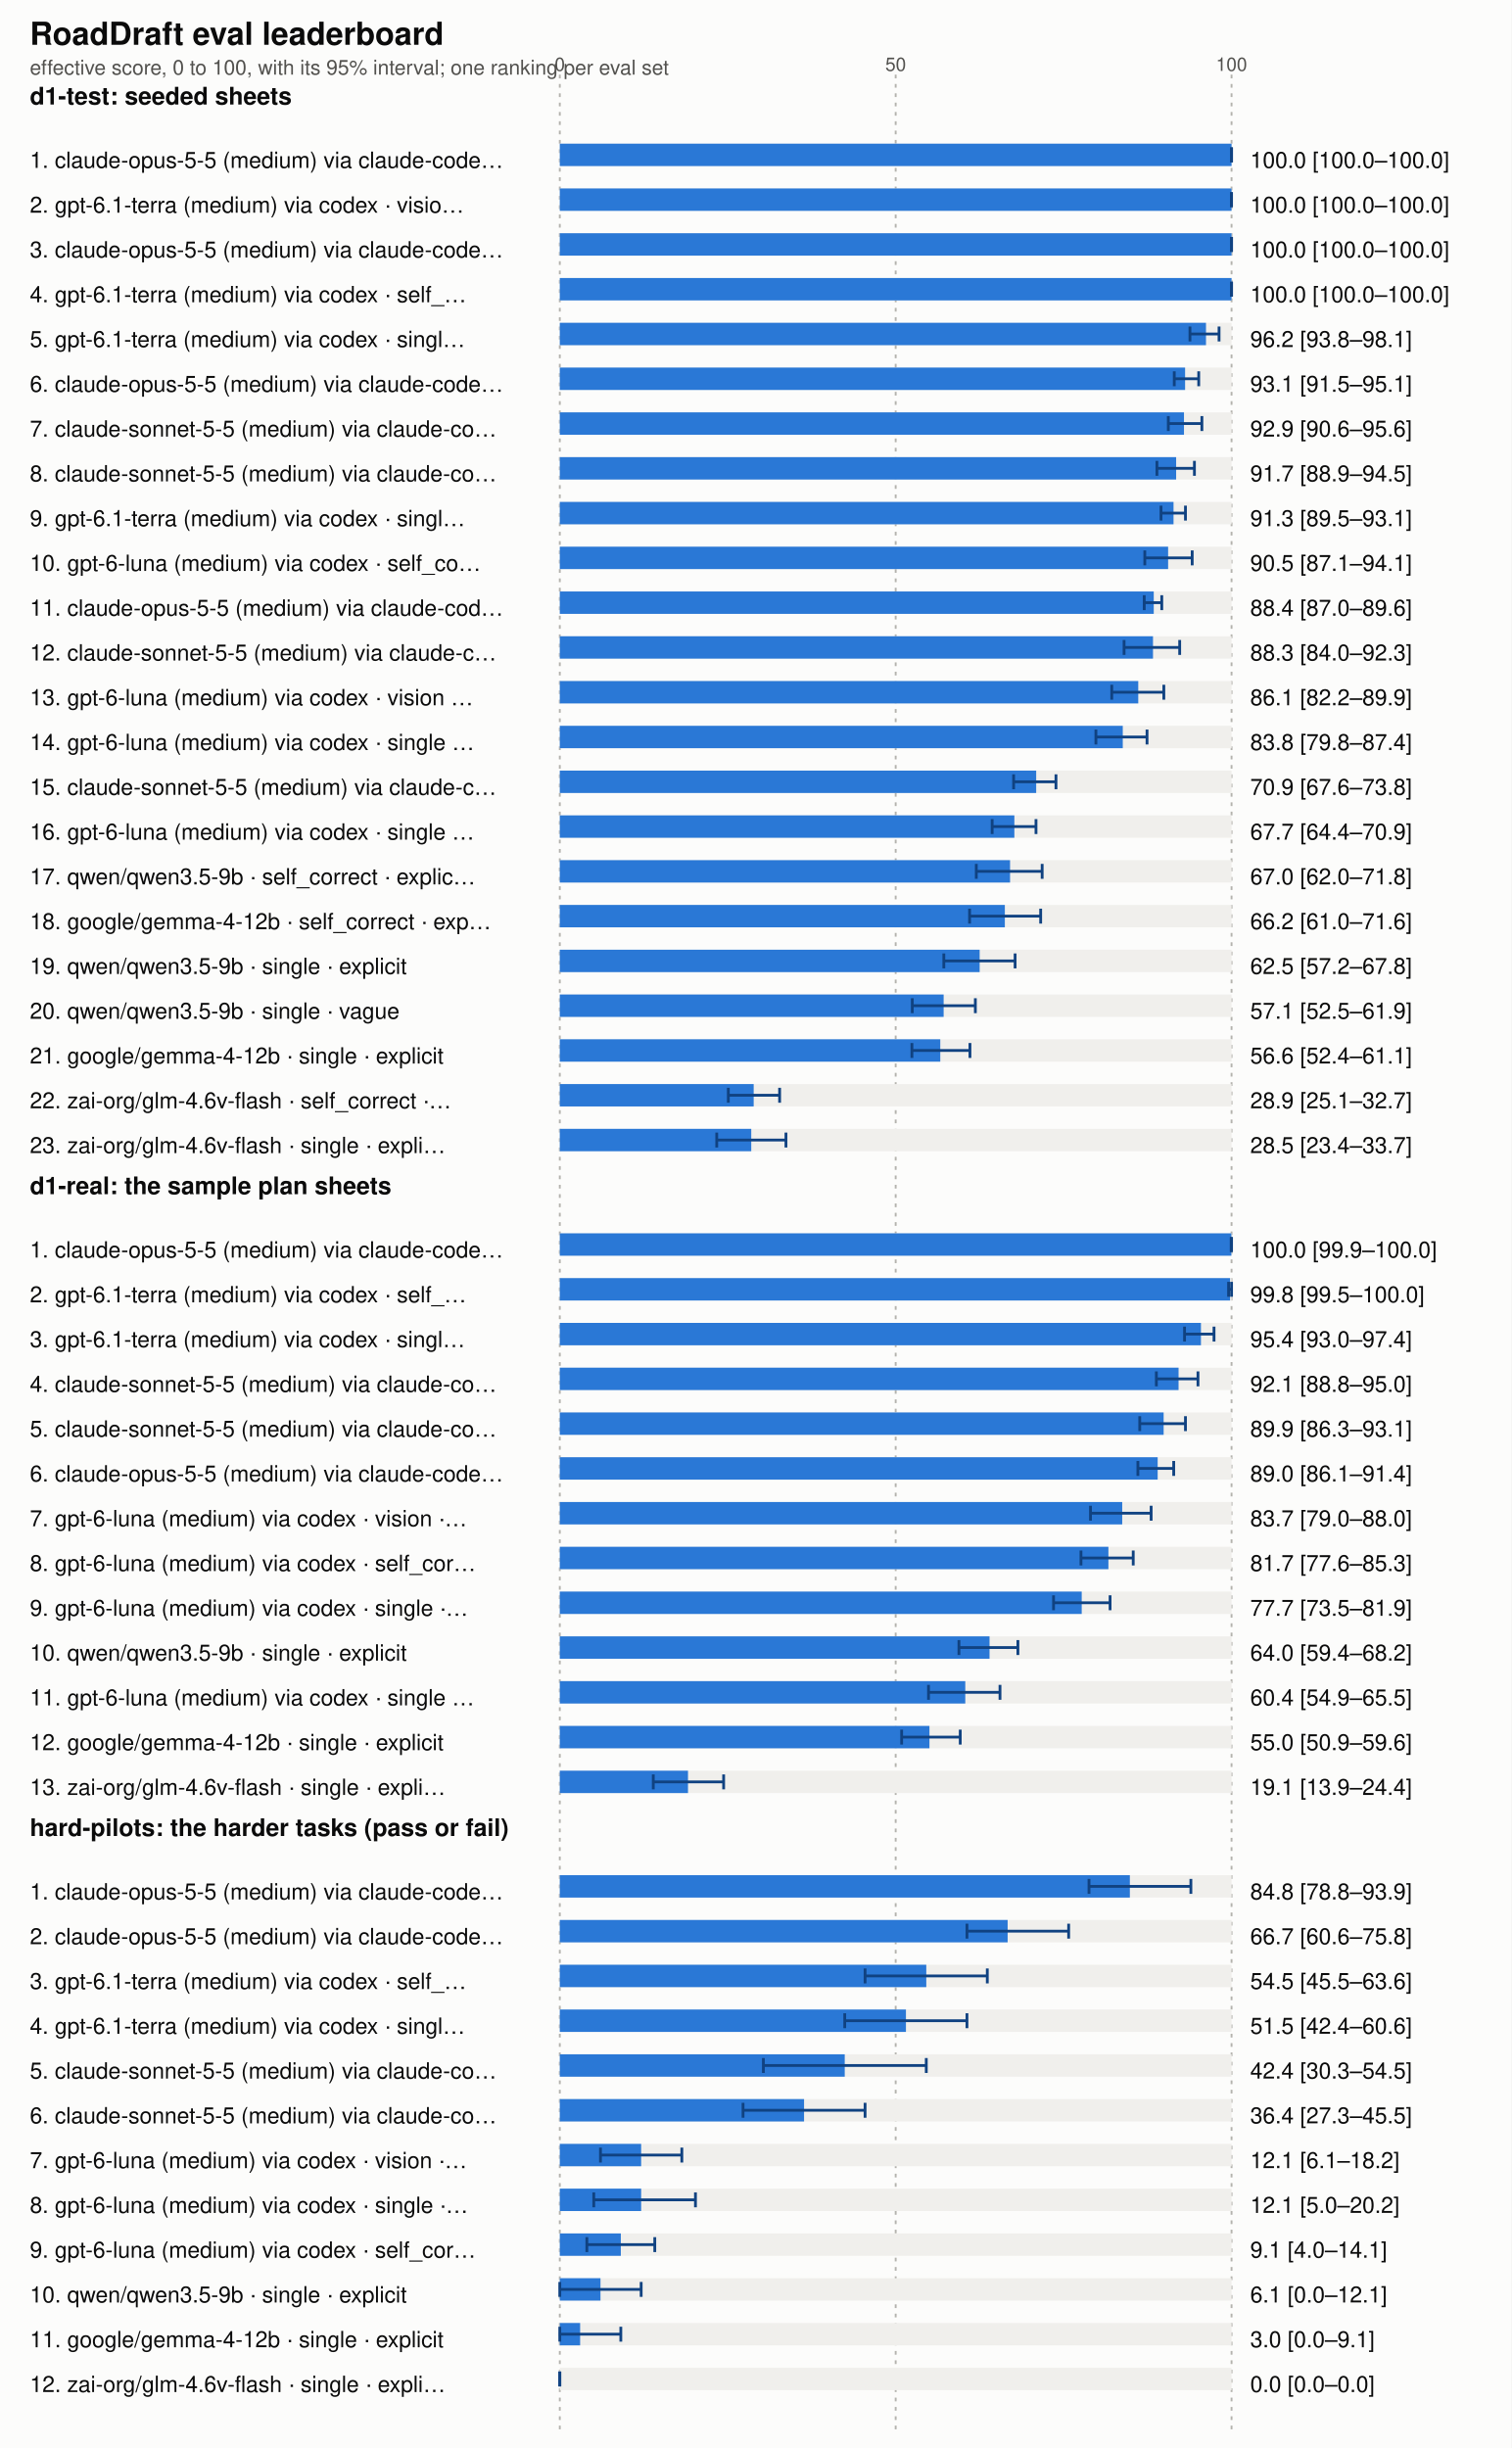
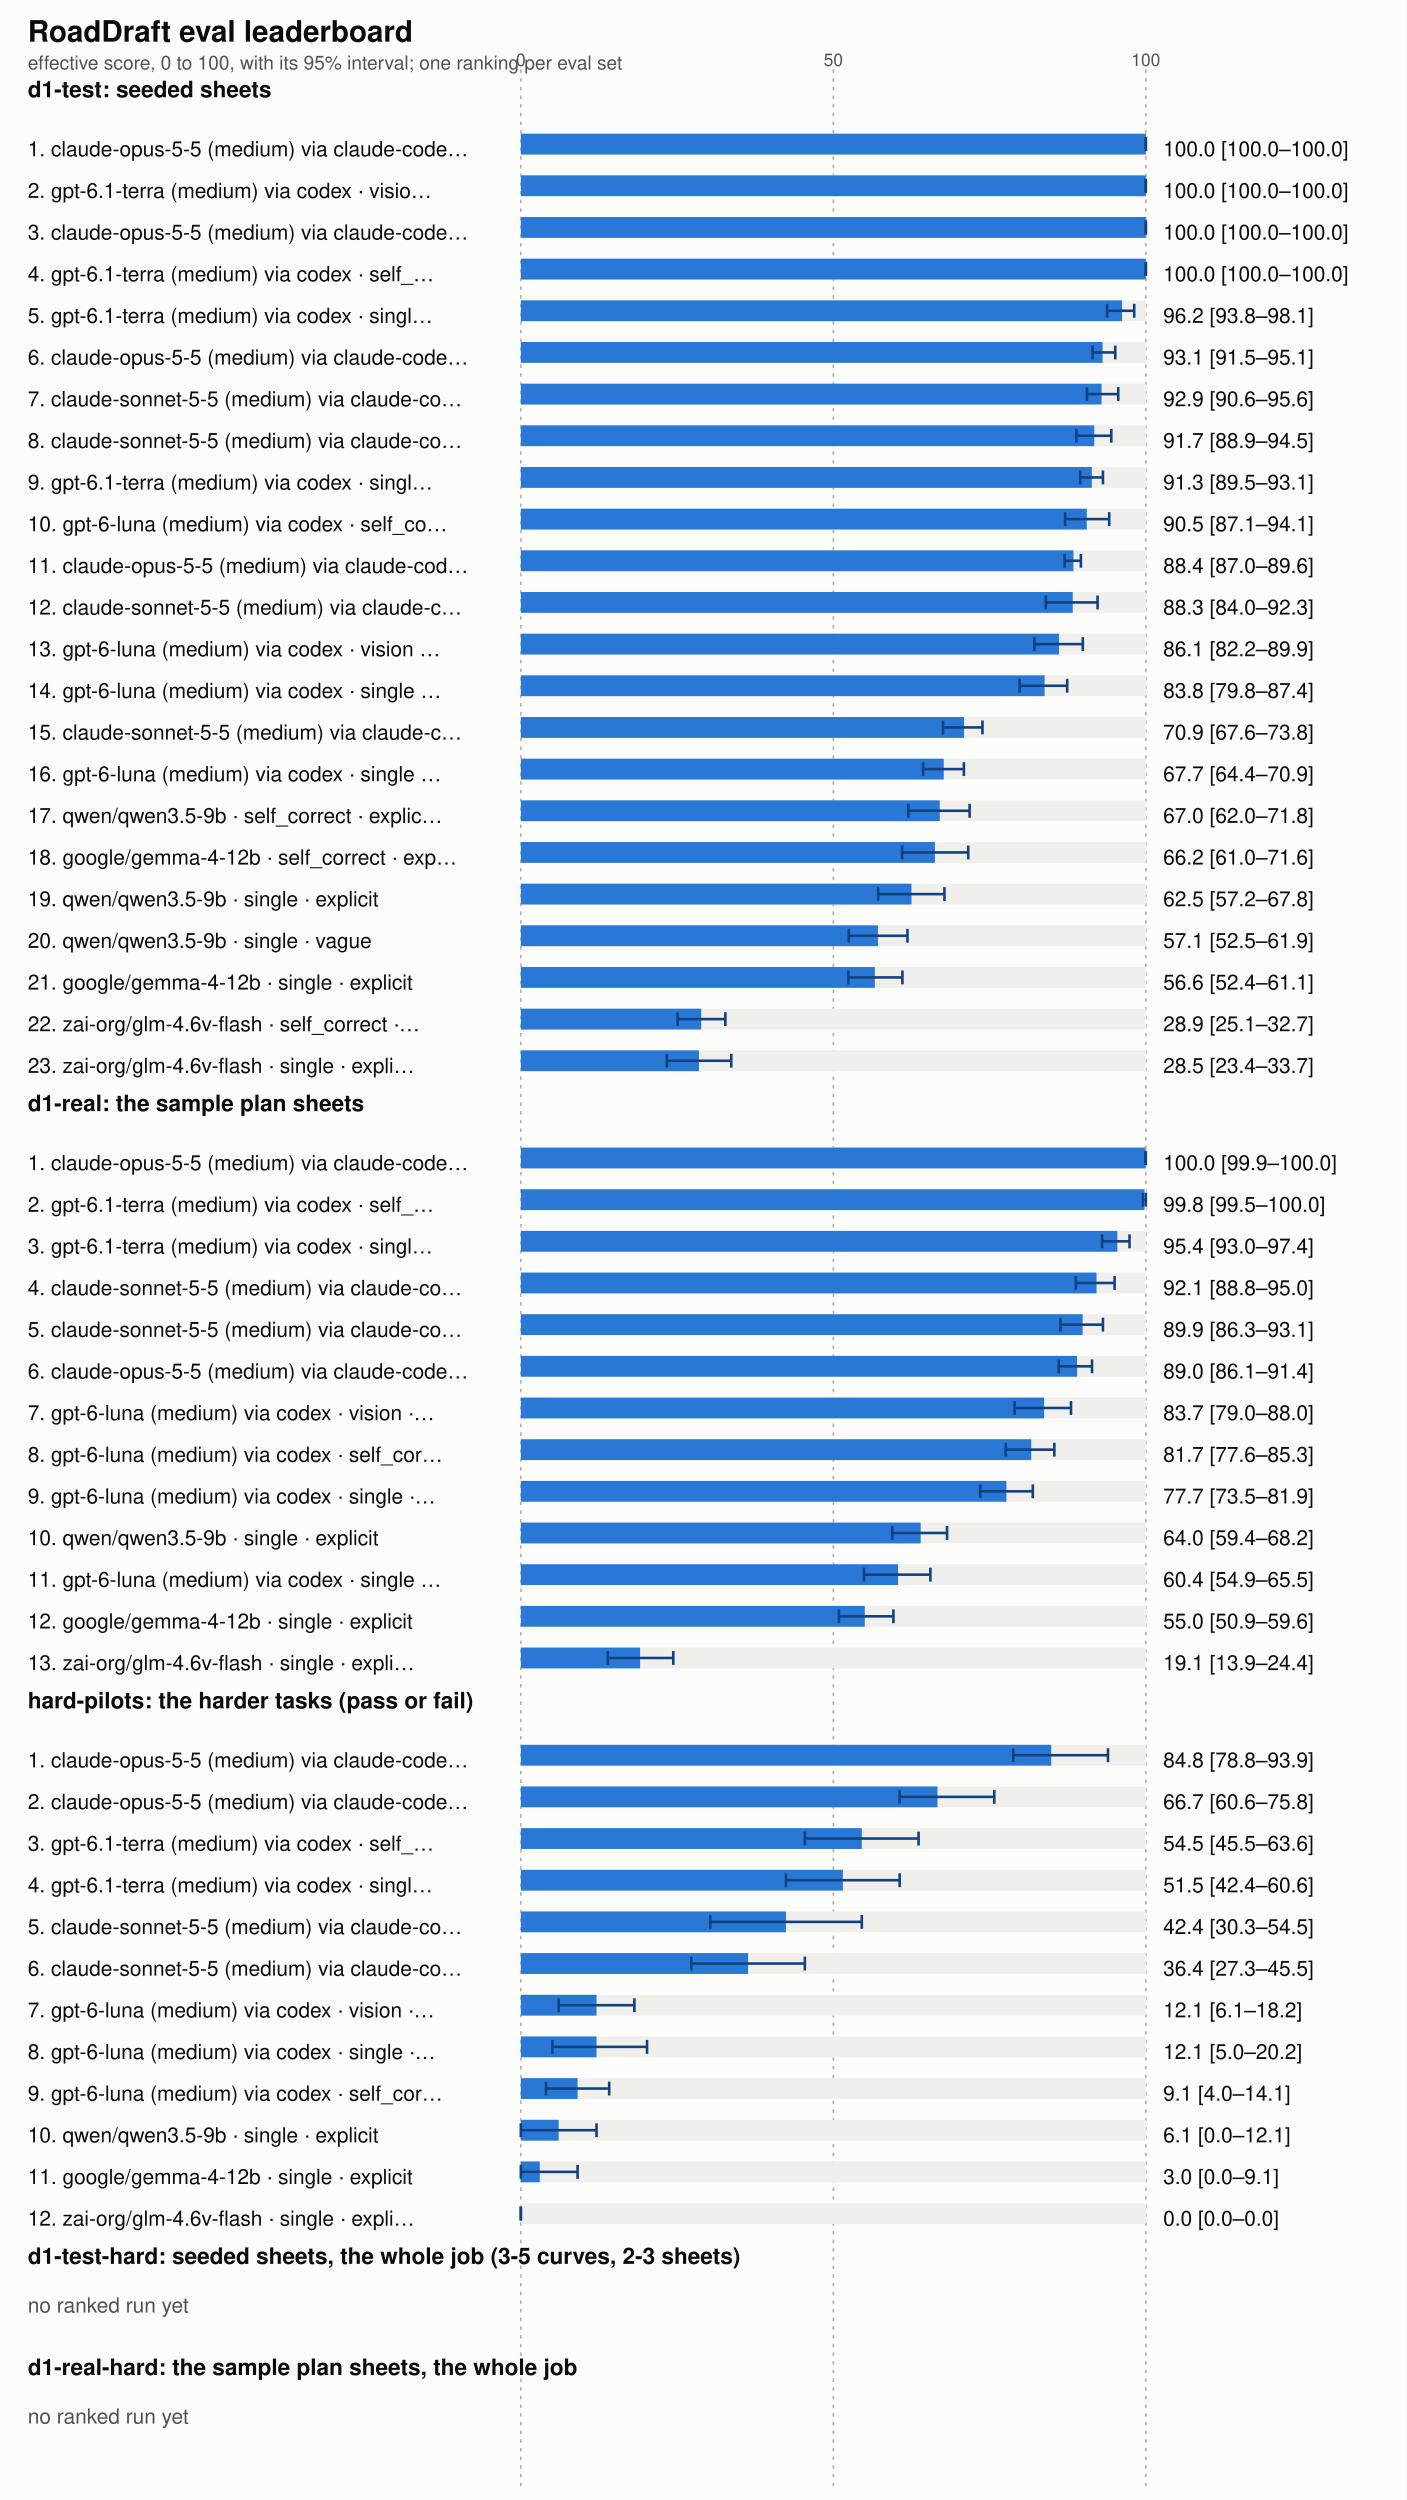
- <svg xmlns="http://www.w3.org/2000/svg" viewBox="0 0 810 1312" width="810" height="1312" role="img" aria-labelledby="title">
+ <svg xmlns="http://www.w3.org/2000/svg" viewBox="0 0 810 1440" width="810" height="1440" role="img" aria-labelledby="title">
  <style>
text { font-family: -apple-system, 'Segoe UI', Helvetica, Arial, sans-serif; }
.bg { fill: #fcfcfb; } .ink { fill: #0b0b0b; } .ink2 { fill: #52514e; } .rule { stroke: #b4b3ae; }
.track { fill: #f0efec; } .bar { fill: #2a78d6; } .ci { stroke: #104281; stroke-width: 1.5; }
@media (prefers-color-scheme: dark) {
  .bg { fill: #1a1a19; } .ink { fill: #ffffff; } .ink2 { fill: #c3c2b7; } .rule { stroke: #6b6a65; }
  .track { fill: #383835; } .bar { fill: #3987e5; } .ci { stroke: #b7d3f6; }
}
</style>
-   <rect class="bg" width="810" height="1312" />
+   <rect class="bg" width="810" height="1440" />
  <text class="ink" x="16" y="24" font-size="17" font-weight="600">RoadDraft eval leaderboard</text>
  <text class="ink2" x="16" y="40" font-size="11">effective score, 0 to 100, with its 95% interval; one ranking per eval set</text>
-   <line class="rule" x1="300" y1="40" x2="300" y2="1304" stroke-dasharray="2 3" />
-   <line class="rule" x1="480" y1="40" x2="480" y2="1304" stroke-dasharray="2 3" />
-   <line class="rule" x1="660" y1="40" x2="660" y2="1304" stroke-dasharray="2 3" />
+   <line class="rule" x1="300" y1="40" x2="300" y2="1432" stroke-dasharray="2 3" />
+   <line class="rule" x1="480" y1="40" x2="480" y2="1432" stroke-dasharray="2 3" />
+   <line class="rule" x1="660" y1="40" x2="660" y2="1432" stroke-dasharray="2 3" />
  <text class="ink2" x="300" y="38" font-size="10" text-anchor="middle">0</text>
  <text class="ink2" x="480" y="38" font-size="10" text-anchor="middle">50</text>
  <text class="ink2" x="660" y="38" font-size="10" text-anchor="middle">100</text>
  <text class="ink" x="16" y="56" font-size="13" font-weight="600">d1-test: seeded sheets</text>
  <text class="ink" x="16" y="90" font-size="12">1. claude-opus-5-5 (medium) via claude-code…</text>
  <rect class="track" x="300" y="77" width="360" height="12" />
  <rect class="bar" x="300" y="77" width="360.0" height="12" />
  <line class="ci" x1="660.0" y1="83" x2="660.0" y2="83" />
  <line class="ci" x1="660.0" y1="79" x2="660.0" y2="87" />
  <line class="ci" x1="660.0" y1="79" x2="660.0" y2="87" />
  <text class="ink" x="670" y="90" font-size="12">100.0 [100.0–100.0]</text>
  <text class="ink" x="16" y="114" font-size="12">2. gpt-6.1-terra (medium) via codex · visio…</text>
  <rect class="track" x="300" y="101" width="360" height="12" />
  <rect class="bar" x="300" y="101" width="360.0" height="12" />
  <line class="ci" x1="659.9" y1="107" x2="660.0" y2="107" />
  <line class="ci" x1="659.9" y1="103" x2="659.9" y2="111" />
  <line class="ci" x1="660.0" y1="103" x2="660.0" y2="111" />
  <text class="ink" x="670" y="114" font-size="12">100.0 [100.0–100.0]</text>
  <text class="ink" x="16" y="138" font-size="12">3. claude-opus-5-5 (medium) via claude-code…</text>
  <rect class="track" x="300" y="125" width="360" height="12" />
  <rect class="bar" x="300" y="125" width="360.0" height="12" />
  <line class="ci" x1="660.0" y1="131" x2="660.0" y2="131" />
  <line class="ci" x1="660.0" y1="127" x2="660.0" y2="135" />
  <line class="ci" x1="660.0" y1="127" x2="660.0" y2="135" />
  <text class="ink" x="670" y="138" font-size="12">100.0 [100.0–100.0]</text>
  <text class="ink" x="16" y="162" font-size="12">4. gpt-6.1-terra (medium) via codex · self_…</text>
  <rect class="track" x="300" y="149" width="360" height="12" />
  <rect class="bar" x="300" y="149" width="360.0" height="12" />
  <line class="ci" x1="660.0" y1="155" x2="660.0" y2="155" />
  <line class="ci" x1="660.0" y1="151" x2="660.0" y2="159" />
  <line class="ci" x1="660.0" y1="151" x2="660.0" y2="159" />
  <text class="ink" x="670" y="162" font-size="12">100.0 [100.0–100.0]</text>
  <text class="ink" x="16" y="186" font-size="12">5. gpt-6.1-terra (medium) via codex · singl…</text>
  <rect class="track" x="300" y="173" width="360" height="12" />
  <rect class="bar" x="300" y="173" width="346.3" height="12" />
  <line class="ci" x1="637.7" y1="179" x2="653.3" y2="179" />
  <line class="ci" x1="637.7" y1="175" x2="637.7" y2="183" />
  <line class="ci" x1="653.3" y1="175" x2="653.3" y2="183" />
  <text class="ink" x="670" y="186" font-size="12">96.2 [93.8–98.1]</text>
  <text class="ink" x="16" y="210" font-size="12">6. claude-opus-5-5 (medium) via claude-code…</text>
  <rect class="track" x="300" y="197" width="360" height="12" />
  <rect class="bar" x="300" y="197" width="335.1" height="12" />
  <line class="ci" x1="629.3" y1="203" x2="642.4" y2="203" />
  <line class="ci" x1="629.3" y1="199" x2="629.3" y2="207" />
  <line class="ci" x1="642.4" y1="199" x2="642.4" y2="207" />
  <text class="ink" x="670" y="210" font-size="12">93.1 [91.5–95.1]</text>
  <text class="ink" x="16" y="234" font-size="12">7. claude-sonnet-5-5 (medium) via claude-co…</text>
  <rect class="track" x="300" y="221" width="360" height="12" />
  <rect class="bar" x="300" y="221" width="334.5" height="12" />
  <line class="ci" x1="626.1" y1="227" x2="644.1" y2="227" />
  <line class="ci" x1="626.1" y1="223" x2="626.1" y2="231" />
  <line class="ci" x1="644.1" y1="223" x2="644.1" y2="231" />
  <text class="ink" x="670" y="234" font-size="12">92.9 [90.6–95.6]</text>
  <text class="ink" x="16" y="258" font-size="12">8. claude-sonnet-5-5 (medium) via claude-co…</text>
  <rect class="track" x="300" y="245" width="360" height="12" />
  <rect class="bar" x="300" y="245" width="330.3" height="12" />
  <line class="ci" x1="620.0" y1="251" x2="640.1" y2="251" />
  <line class="ci" x1="620.0" y1="247" x2="620.0" y2="255" />
  <line class="ci" x1="640.1" y1="247" x2="640.1" y2="255" />
  <text class="ink" x="670" y="258" font-size="12">91.7 [88.9–94.5]</text>
  <text class="ink" x="16" y="282" font-size="12">9. gpt-6.1-terra (medium) via codex · singl…</text>
  <rect class="track" x="300" y="269" width="360" height="12" />
  <rect class="bar" x="300" y="269" width="328.9" height="12" />
  <line class="ci" x1="622.2" y1="275" x2="635.3" y2="275" />
  <line class="ci" x1="622.2" y1="271" x2="622.2" y2="279" />
  <line class="ci" x1="635.3" y1="271" x2="635.3" y2="279" />
  <text class="ink" x="670" y="282" font-size="12">91.3 [89.5–93.1]</text>
  <text class="ink" x="16" y="306" font-size="12">10. gpt-6-luna (medium) via codex · self_co…</text>
  <rect class="track" x="300" y="293" width="360" height="12" />
  <rect class="bar" x="300" y="293" width="326.0" height="12" />
  <line class="ci" x1="613.5" y1="299" x2="638.9" y2="299" />
  <line class="ci" x1="613.5" y1="295" x2="613.5" y2="303" />
  <line class="ci" x1="638.9" y1="295" x2="638.9" y2="303" />
  <text class="ink" x="670" y="306" font-size="12">90.5 [87.1–94.1]</text>
  <text class="ink" x="16" y="330" font-size="12">11. claude-opus-5-5 (medium) via claude-cod…</text>
  <rect class="track" x="300" y="317" width="360" height="12" />
  <rect class="bar" x="300" y="317" width="318.3" height="12" />
  <line class="ci" x1="613.2" y1="323" x2="622.6" y2="323" />
  <line class="ci" x1="613.2" y1="319" x2="613.2" y2="327" />
  <line class="ci" x1="622.6" y1="319" x2="622.6" y2="327" />
  <text class="ink" x="670" y="330" font-size="12">88.4 [87.0–89.6]</text>
  <text class="ink" x="16" y="354" font-size="12">12. claude-sonnet-5-5 (medium) via claude-c…</text>
  <rect class="track" x="300" y="341" width="360" height="12" />
  <rect class="bar" x="300" y="341" width="317.9" height="12" />
  <line class="ci" x1="602.4" y1="347" x2="632.2" y2="347" />
  <line class="ci" x1="602.4" y1="343" x2="602.4" y2="351" />
  <line class="ci" x1="632.2" y1="343" x2="632.2" y2="351" />
  <text class="ink" x="670" y="354" font-size="12">88.3 [84.0–92.3]</text>
  <text class="ink" x="16" y="378" font-size="12">13. gpt-6-luna (medium) via codex · vision …</text>
  <rect class="track" x="300" y="365" width="360" height="12" />
  <rect class="bar" x="300" y="365" width="310.0" height="12" />
  <line class="ci" x1="595.8" y1="371" x2="623.7" y2="371" />
  <line class="ci" x1="595.8" y1="367" x2="595.8" y2="375" />
  <line class="ci" x1="623.7" y1="367" x2="623.7" y2="375" />
  <text class="ink" x="670" y="378" font-size="12">86.1 [82.2–89.9]</text>
  <text class="ink" x="16" y="402" font-size="12">14. gpt-6-luna (medium) via codex · single …</text>
  <rect class="track" x="300" y="389" width="360" height="12" />
  <rect class="bar" x="300" y="389" width="301.7" height="12" />
  <line class="ci" x1="587.3" y1="395" x2="614.7" y2="395" />
  <line class="ci" x1="587.3" y1="391" x2="587.3" y2="399" />
  <line class="ci" x1="614.7" y1="391" x2="614.7" y2="399" />
  <text class="ink" x="670" y="402" font-size="12">83.8 [79.8–87.4]</text>
  <text class="ink" x="16" y="426" font-size="12">15. claude-sonnet-5-5 (medium) via claude-c…</text>
  <rect class="track" x="300" y="413" width="360" height="12" />
  <rect class="bar" x="300" y="413" width="255.3" height="12" />
  <line class="ci" x1="543.2" y1="419" x2="565.9" y2="419" />
  <line class="ci" x1="543.2" y1="415" x2="543.2" y2="423" />
  <line class="ci" x1="565.9" y1="415" x2="565.9" y2="423" />
  <text class="ink" x="670" y="426" font-size="12">70.9 [67.6–73.8]</text>
  <text class="ink" x="16" y="450" font-size="12">16. gpt-6-luna (medium) via codex · single …</text>
  <rect class="track" x="300" y="437" width="360" height="12" />
  <rect class="bar" x="300" y="437" width="243.6" height="12" />
  <line class="ci" x1="531.7" y1="443" x2="555.2" y2="443" />
  <line class="ci" x1="531.7" y1="439" x2="531.7" y2="447" />
  <line class="ci" x1="555.2" y1="439" x2="555.2" y2="447" />
  <text class="ink" x="670" y="450" font-size="12">67.7 [64.4–70.9]</text>
  <text class="ink" x="16" y="474" font-size="12">17. qwen/qwen3.5-9b · self_correct · explic…</text>
  <rect class="track" x="300" y="461" width="360" height="12" />
  <rect class="bar" x="300" y="461" width="241.3" height="12" />
  <line class="ci" x1="523.2" y1="467" x2="558.5" y2="467" />
  <line class="ci" x1="523.2" y1="463" x2="523.2" y2="471" />
  <line class="ci" x1="558.5" y1="463" x2="558.5" y2="471" />
  <text class="ink" x="670" y="474" font-size="12">67.0 [62.0–71.8]</text>
  <text class="ink" x="16" y="498" font-size="12">18. google/gemma-4-12b · self_correct · exp…</text>
  <rect class="track" x="300" y="485" width="360" height="12" />
  <rect class="bar" x="300" y="485" width="238.5" height="12" />
  <line class="ci" x1="519.6" y1="491" x2="557.7" y2="491" />
  <line class="ci" x1="519.6" y1="487" x2="519.6" y2="495" />
  <line class="ci" x1="557.7" y1="487" x2="557.7" y2="495" />
  <text class="ink" x="670" y="498" font-size="12">66.2 [61.0–71.6]</text>
  <text class="ink" x="16" y="522" font-size="12">19. qwen/qwen3.5-9b · single · explicit</text>
  <rect class="track" x="300" y="509" width="360" height="12" />
  <rect class="bar" x="300" y="509" width="225.0" height="12" />
  <line class="ci" x1="505.8" y1="515" x2="544.0" y2="515" />
  <line class="ci" x1="505.8" y1="511" x2="505.8" y2="519" />
  <line class="ci" x1="544.0" y1="511" x2="544.0" y2="519" />
  <text class="ink" x="670" y="522" font-size="12">62.5 [57.2–67.8]</text>
  <text class="ink" x="16" y="546" font-size="12">20. qwen/qwen3.5-9b · single · vague</text>
  <rect class="track" x="300" y="533" width="360" height="12" />
  <rect class="bar" x="300" y="533" width="205.7" height="12" />
  <line class="ci" x1="488.9" y1="539" x2="522.7" y2="539" />
  <line class="ci" x1="488.9" y1="535" x2="488.9" y2="543" />
  <line class="ci" x1="522.7" y1="535" x2="522.7" y2="543" />
  <text class="ink" x="670" y="546" font-size="12">57.1 [52.5–61.9]</text>
  <text class="ink" x="16" y="570" font-size="12">21. google/gemma-4-12b · single · explicit</text>
  <rect class="track" x="300" y="557" width="360" height="12" />
  <rect class="bar" x="300" y="557" width="203.9" height="12" />
  <line class="ci" x1="488.7" y1="563" x2="519.8" y2="563" />
  <line class="ci" x1="488.7" y1="559" x2="488.7" y2="567" />
  <line class="ci" x1="519.8" y1="559" x2="519.8" y2="567" />
  <text class="ink" x="670" y="570" font-size="12">56.6 [52.4–61.1]</text>
  <text class="ink" x="16" y="594" font-size="12">22. zai-org/glm-4.6v-flash · self_correct ·…</text>
  <rect class="track" x="300" y="581" width="360" height="12" />
  <rect class="bar" x="300" y="581" width="103.9" height="12" />
  <line class="ci" x1="390.3" y1="587" x2="417.8" y2="587" />
  <line class="ci" x1="390.3" y1="583" x2="390.3" y2="591" />
  <line class="ci" x1="417.8" y1="583" x2="417.8" y2="591" />
  <text class="ink" x="670" y="594" font-size="12">28.9 [25.1–32.7]</text>
  <text class="ink" x="16" y="618" font-size="12">23. zai-org/glm-4.6v-flash · single · expli…</text>
  <rect class="track" x="300" y="605" width="360" height="12" />
  <rect class="bar" x="300" y="605" width="102.6" height="12" />
  <line class="ci" x1="384.1" y1="611" x2="421.2" y2="611" />
  <line class="ci" x1="384.1" y1="607" x2="384.1" y2="615" />
  <line class="ci" x1="421.2" y1="607" x2="421.2" y2="615" />
  <text class="ink" x="670" y="618" font-size="12">28.5 [23.4–33.7]</text>
  <text class="ink" x="16" y="640" font-size="13" font-weight="600">d1-real: the sample plan sheets</text>
  <text class="ink" x="16" y="674" font-size="12">1. claude-opus-5-5 (medium) via claude-code…</text>
  <rect class="track" x="300" y="661" width="360" height="12" />
  <rect class="bar" x="300" y="661" width="359.9" height="12" />
  <line class="ci" x1="659.8" y1="667" x2="660.0" y2="667" />
  <line class="ci" x1="659.8" y1="663" x2="659.8" y2="671" />
  <line class="ci" x1="660.0" y1="663" x2="660.0" y2="671" />
  <text class="ink" x="670" y="674" font-size="12">100.0 [99.9–100.0]</text>
  <text class="ink" x="16" y="698" font-size="12">2. gpt-6.1-terra (medium) via codex · self_…</text>
  <rect class="track" x="300" y="685" width="360" height="12" />
  <rect class="bar" x="300" y="685" width="359.2" height="12" />
  <line class="ci" x1="658.4" y1="691" x2="660.0" y2="691" />
  <line class="ci" x1="658.4" y1="687" x2="658.4" y2="695" />
  <line class="ci" x1="660.0" y1="687" x2="660.0" y2="695" />
  <text class="ink" x="670" y="698" font-size="12">99.8 [99.5–100.0]</text>
  <text class="ink" x="16" y="722" font-size="12">3. gpt-6.1-terra (medium) via codex · singl…</text>
  <rect class="track" x="300" y="709" width="360" height="12" />
  <rect class="bar" x="300" y="709" width="343.6" height="12" />
  <line class="ci" x1="634.8" y1="715" x2="650.6" y2="715" />
  <line class="ci" x1="634.8" y1="711" x2="634.8" y2="719" />
  <line class="ci" x1="650.6" y1="711" x2="650.6" y2="719" />
  <text class="ink" x="670" y="722" font-size="12">95.4 [93.0–97.4]</text>
  <text class="ink" x="16" y="746" font-size="12">4. claude-sonnet-5-5 (medium) via claude-co…</text>
  <rect class="track" x="300" y="733" width="360" height="12" />
  <rect class="bar" x="300" y="733" width="331.6" height="12" />
  <line class="ci" x1="619.7" y1="739" x2="642.0" y2="739" />
  <line class="ci" x1="619.7" y1="735" x2="619.7" y2="743" />
  <line class="ci" x1="642.0" y1="735" x2="642.0" y2="743" />
  <text class="ink" x="670" y="746" font-size="12">92.1 [88.8–95.0]</text>
  <text class="ink" x="16" y="770" font-size="12">5. claude-sonnet-5-5 (medium) via claude-co…</text>
  <rect class="track" x="300" y="757" width="360" height="12" />
  <rect class="bar" x="300" y="757" width="323.6" height="12" />
  <line class="ci" x1="610.8" y1="763" x2="635.3" y2="763" />
  <line class="ci" x1="610.8" y1="759" x2="610.8" y2="767" />
  <line class="ci" x1="635.3" y1="759" x2="635.3" y2="767" />
  <text class="ink" x="670" y="770" font-size="12">89.9 [86.3–93.1]</text>
  <text class="ink" x="16" y="794" font-size="12">6. claude-opus-5-5 (medium) via claude-code…</text>
  <rect class="track" x="300" y="781" width="360" height="12" />
  <rect class="bar" x="300" y="781" width="320.4" height="12" />
  <line class="ci" x1="609.8" y1="787" x2="629.0" y2="787" />
  <line class="ci" x1="609.8" y1="783" x2="609.8" y2="791" />
  <line class="ci" x1="629.0" y1="783" x2="629.0" y2="791" />
  <text class="ink" x="670" y="794" font-size="12">89.0 [86.1–91.4]</text>
  <text class="ink" x="16" y="818" font-size="12">7. gpt-6-luna (medium) via codex · vision ·…</text>
  <rect class="track" x="300" y="805" width="360" height="12" />
  <rect class="bar" x="300" y="805" width="301.4" height="12" />
  <line class="ci" x1="584.4" y1="811" x2="616.9" y2="811" />
  <line class="ci" x1="584.4" y1="807" x2="584.4" y2="815" />
  <line class="ci" x1="616.9" y1="807" x2="616.9" y2="815" />
  <text class="ink" x="670" y="818" font-size="12">83.7 [79.0–88.0]</text>
  <text class="ink" x="16" y="842" font-size="12">8. gpt-6-luna (medium) via codex · self_cor…</text>
  <rect class="track" x="300" y="829" width="360" height="12" />
  <rect class="bar" x="300" y="829" width="294.0" height="12" />
  <line class="ci" x1="579.3" y1="835" x2="607.3" y2="835" />
  <line class="ci" x1="579.3" y1="831" x2="579.3" y2="839" />
  <line class="ci" x1="607.3" y1="831" x2="607.3" y2="839" />
  <text class="ink" x="670" y="842" font-size="12">81.7 [77.6–85.3]</text>
  <text class="ink" x="16" y="866" font-size="12">9. gpt-6-luna (medium) via codex · single ·…</text>
  <rect class="track" x="300" y="853" width="360" height="12" />
  <rect class="bar" x="300" y="853" width="279.7" height="12" />
  <line class="ci" x1="564.6" y1="859" x2="594.9" y2="859" />
  <line class="ci" x1="564.6" y1="855" x2="564.6" y2="863" />
  <line class="ci" x1="594.9" y1="855" x2="594.9" y2="863" />
  <text class="ink" x="670" y="866" font-size="12">77.7 [73.5–81.9]</text>
  <text class="ink" x="16" y="890" font-size="12">10. qwen/qwen3.5-9b · single · explicit</text>
  <rect class="track" x="300" y="877" width="360" height="12" />
  <rect class="bar" x="300" y="877" width="230.3" height="12" />
  <line class="ci" x1="513.9" y1="883" x2="545.5" y2="883" />
  <line class="ci" x1="513.9" y1="879" x2="513.9" y2="887" />
  <line class="ci" x1="545.5" y1="879" x2="545.5" y2="887" />
  <text class="ink" x="670" y="890" font-size="12">64.0 [59.4–68.2]</text>
  <text class="ink" x="16" y="914" font-size="12">11. gpt-6-luna (medium) via codex · single …</text>
  <rect class="track" x="300" y="901" width="360" height="12" />
  <rect class="bar" x="300" y="901" width="217.3" height="12" />
  <line class="ci" x1="497.6" y1="907" x2="535.9" y2="907" />
  <line class="ci" x1="497.6" y1="903" x2="497.6" y2="911" />
  <line class="ci" x1="535.9" y1="903" x2="535.9" y2="911" />
  <text class="ink" x="670" y="914" font-size="12">60.4 [54.9–65.5]</text>
  <text class="ink" x="16" y="938" font-size="12">12. google/gemma-4-12b · single · explicit</text>
  <rect class="track" x="300" y="925" width="360" height="12" />
  <rect class="bar" x="300" y="925" width="198.1" height="12" />
  <line class="ci" x1="483.2" y1="931" x2="514.6" y2="931" />
  <line class="ci" x1="483.2" y1="927" x2="483.2" y2="935" />
  <line class="ci" x1="514.6" y1="927" x2="514.6" y2="935" />
  <text class="ink" x="670" y="938" font-size="12">55.0 [50.9–59.6]</text>
  <text class="ink" x="16" y="962" font-size="12">13. zai-org/glm-4.6v-flash · single · expli…</text>
  <rect class="track" x="300" y="949" width="360" height="12" />
  <rect class="bar" x="300" y="949" width="68.7" height="12" />
  <line class="ci" x1="350.1" y1="955" x2="387.8" y2="955" />
  <line class="ci" x1="350.1" y1="951" x2="350.1" y2="959" />
  <line class="ci" x1="387.8" y1="951" x2="387.8" y2="959" />
  <text class="ink" x="670" y="962" font-size="12">19.1 [13.9–24.4]</text>
  <text class="ink" x="16" y="984" font-size="13" font-weight="600">hard-pilots: the harder tasks (pass or fail)</text>
  <text class="ink" x="16" y="1018" font-size="12">1. claude-opus-5-5 (medium) via claude-code…</text>
  <rect class="track" x="300" y="1005" width="360" height="12" />
  <rect class="bar" x="300" y="1005" width="305.5" height="12" />
  <line class="ci" x1="583.6" y1="1011" x2="638.2" y2="1011" />
  <line class="ci" x1="583.6" y1="1007" x2="583.6" y2="1015" />
  <line class="ci" x1="638.2" y1="1007" x2="638.2" y2="1015" />
  <text class="ink" x="670" y="1018" font-size="12">84.8 [78.8–93.9]</text>
  <text class="ink" x="16" y="1042" font-size="12">2. claude-opus-5-5 (medium) via claude-code…</text>
  <rect class="track" x="300" y="1029" width="360" height="12" />
  <rect class="bar" x="300" y="1029" width="240.0" height="12" />
  <line class="ci" x1="518.2" y1="1035" x2="572.7" y2="1035" />
  <line class="ci" x1="518.2" y1="1031" x2="518.2" y2="1039" />
  <line class="ci" x1="572.7" y1="1031" x2="572.7" y2="1039" />
  <text class="ink" x="670" y="1042" font-size="12">66.7 [60.6–75.8]</text>
  <text class="ink" x="16" y="1066" font-size="12">3. gpt-6.1-terra (medium) via codex · self_…</text>
  <rect class="track" x="300" y="1053" width="360" height="12" />
  <rect class="bar" x="300" y="1053" width="196.4" height="12" />
  <line class="ci" x1="463.6" y1="1059" x2="529.1" y2="1059" />
  <line class="ci" x1="463.6" y1="1055" x2="463.6" y2="1063" />
  <line class="ci" x1="529.1" y1="1055" x2="529.1" y2="1063" />
  <text class="ink" x="670" y="1066" font-size="12">54.5 [45.5–63.6]</text>
  <text class="ink" x="16" y="1090" font-size="12">4. gpt-6.1-terra (medium) via codex · singl…</text>
  <rect class="track" x="300" y="1077" width="360" height="12" />
  <rect class="bar" x="300" y="1077" width="185.5" height="12" />
  <line class="ci" x1="452.7" y1="1083" x2="518.2" y2="1083" />
  <line class="ci" x1="452.7" y1="1079" x2="452.7" y2="1087" />
  <line class="ci" x1="518.2" y1="1079" x2="518.2" y2="1087" />
  <text class="ink" x="670" y="1090" font-size="12">51.5 [42.4–60.6]</text>
  <text class="ink" x="16" y="1114" font-size="12">5. claude-sonnet-5-5 (medium) via claude-co…</text>
  <rect class="track" x="300" y="1101" width="360" height="12" />
  <rect class="bar" x="300" y="1101" width="152.7" height="12" />
  <line class="ci" x1="409.1" y1="1107" x2="496.4" y2="1107" />
  <line class="ci" x1="409.1" y1="1103" x2="409.1" y2="1111" />
  <line class="ci" x1="496.4" y1="1103" x2="496.4" y2="1111" />
  <text class="ink" x="670" y="1114" font-size="12">42.4 [30.3–54.5]</text>
  <text class="ink" x="16" y="1138" font-size="12">6. claude-sonnet-5-5 (medium) via claude-co…</text>
  <rect class="track" x="300" y="1125" width="360" height="12" />
  <rect class="bar" x="300" y="1125" width="130.9" height="12" />
  <line class="ci" x1="398.2" y1="1131" x2="463.6" y2="1131" />
  <line class="ci" x1="398.2" y1="1127" x2="398.2" y2="1135" />
  <line class="ci" x1="463.6" y1="1127" x2="463.6" y2="1135" />
  <text class="ink" x="670" y="1138" font-size="12">36.4 [27.3–45.5]</text>
  <text class="ink" x="16" y="1162" font-size="12">7. gpt-6-luna (medium) via codex · vision ·…</text>
  <rect class="track" x="300" y="1149" width="360" height="12" />
  <rect class="bar" x="300" y="1149" width="43.6" height="12" />
  <line class="ci" x1="321.8" y1="1155" x2="365.4" y2="1155" />
  <line class="ci" x1="321.8" y1="1151" x2="321.8" y2="1159" />
  <line class="ci" x1="365.4" y1="1151" x2="365.4" y2="1159" />
  <text class="ink" x="670" y="1162" font-size="12">12.1 [6.1–18.2]</text>
  <text class="ink" x="16" y="1186" font-size="12">8. gpt-6-luna (medium) via codex · single ·…</text>
  <rect class="track" x="300" y="1173" width="360" height="12" />
  <rect class="bar" x="300" y="1173" width="43.6" height="12" />
  <line class="ci" x1="318.2" y1="1179" x2="372.7" y2="1179" />
  <line class="ci" x1="318.2" y1="1175" x2="318.2" y2="1183" />
  <line class="ci" x1="372.7" y1="1175" x2="372.7" y2="1183" />
  <text class="ink" x="670" y="1186" font-size="12">12.1 [5.0–20.2]</text>
  <text class="ink" x="16" y="1210" font-size="12">9. gpt-6-luna (medium) via codex · self_cor…</text>
  <rect class="track" x="300" y="1197" width="360" height="12" />
  <rect class="bar" x="300" y="1197" width="32.7" height="12" />
  <line class="ci" x1="314.5" y1="1203" x2="350.9" y2="1203" />
  <line class="ci" x1="314.5" y1="1199" x2="314.5" y2="1207" />
  <line class="ci" x1="350.9" y1="1199" x2="350.9" y2="1207" />
  <text class="ink" x="670" y="1210" font-size="12">9.1 [4.0–14.1]</text>
  <text class="ink" x="16" y="1234" font-size="12">10. qwen/qwen3.5-9b · single · explicit</text>
  <rect class="track" x="300" y="1221" width="360" height="12" />
  <rect class="bar" x="300" y="1221" width="21.8" height="12" />
  <line class="ci" x1="300.0" y1="1227" x2="343.6" y2="1227" />
  <line class="ci" x1="300.0" y1="1223" x2="300.0" y2="1231" />
  <line class="ci" x1="343.6" y1="1223" x2="343.6" y2="1231" />
  <text class="ink" x="670" y="1234" font-size="12">6.1 [0.0–12.1]</text>
  <text class="ink" x="16" y="1258" font-size="12">11. google/gemma-4-12b · single · explicit</text>
  <rect class="track" x="300" y="1245" width="360" height="12" />
  <rect class="bar" x="300" y="1245" width="10.9" height="12" />
  <line class="ci" x1="300.0" y1="1251" x2="332.7" y2="1251" />
  <line class="ci" x1="300.0" y1="1247" x2="300.0" y2="1255" />
  <line class="ci" x1="332.7" y1="1247" x2="332.7" y2="1255" />
  <text class="ink" x="670" y="1258" font-size="12">3.0 [0.0–9.1]</text>
  <text class="ink" x="16" y="1282" font-size="12">12. zai-org/glm-4.6v-flash · single · expli…</text>
  <rect class="track" x="300" y="1269" width="360" height="12" />
  <rect class="bar" x="300" y="1269" width="0.0" height="12" />
  <line class="ci" x1="300.0" y1="1275" x2="300.0" y2="1275" />
  <line class="ci" x1="300.0" y1="1271" x2="300.0" y2="1279" />
  <line class="ci" x1="300.0" y1="1271" x2="300.0" y2="1279" />
  <text class="ink" x="670" y="1282" font-size="12">0.0 [0.0–0.0]</text>
+   <text class="ink" x="16" y="1304" font-size="13" font-weight="600">d1-test-hard: seeded sheets, the whole job (3-5 curves, 2-3 sheets)</text>
+   <text class="ink2" x="16" y="1332" font-size="12">no ranked run yet</text>
+   <text class="ink" x="16" y="1368" font-size="13" font-weight="600">d1-real-hard: the sample plan sheets, the whole job</text>
+   <text class="ink2" x="16" y="1396" font-size="12">no ranked run yet</text>
</svg>
